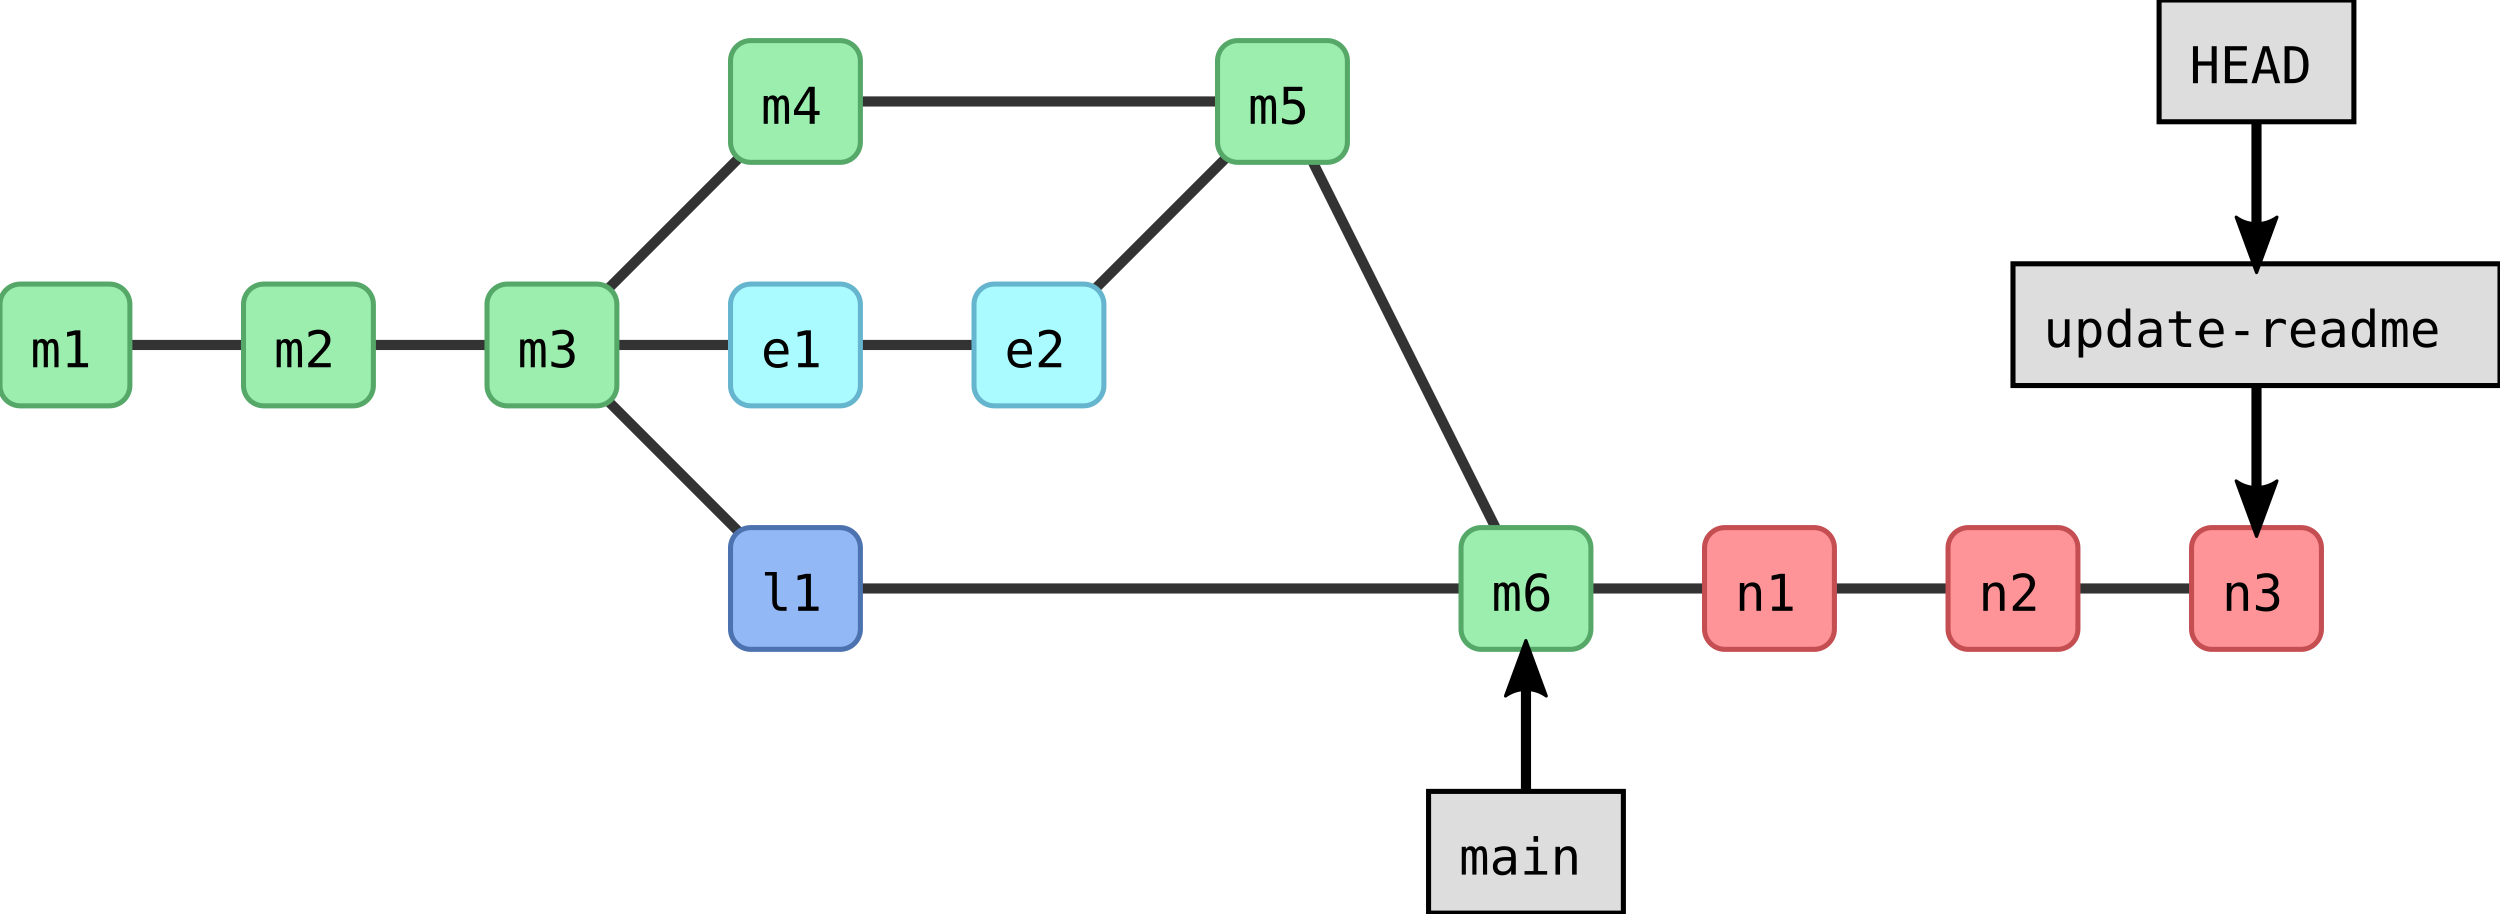
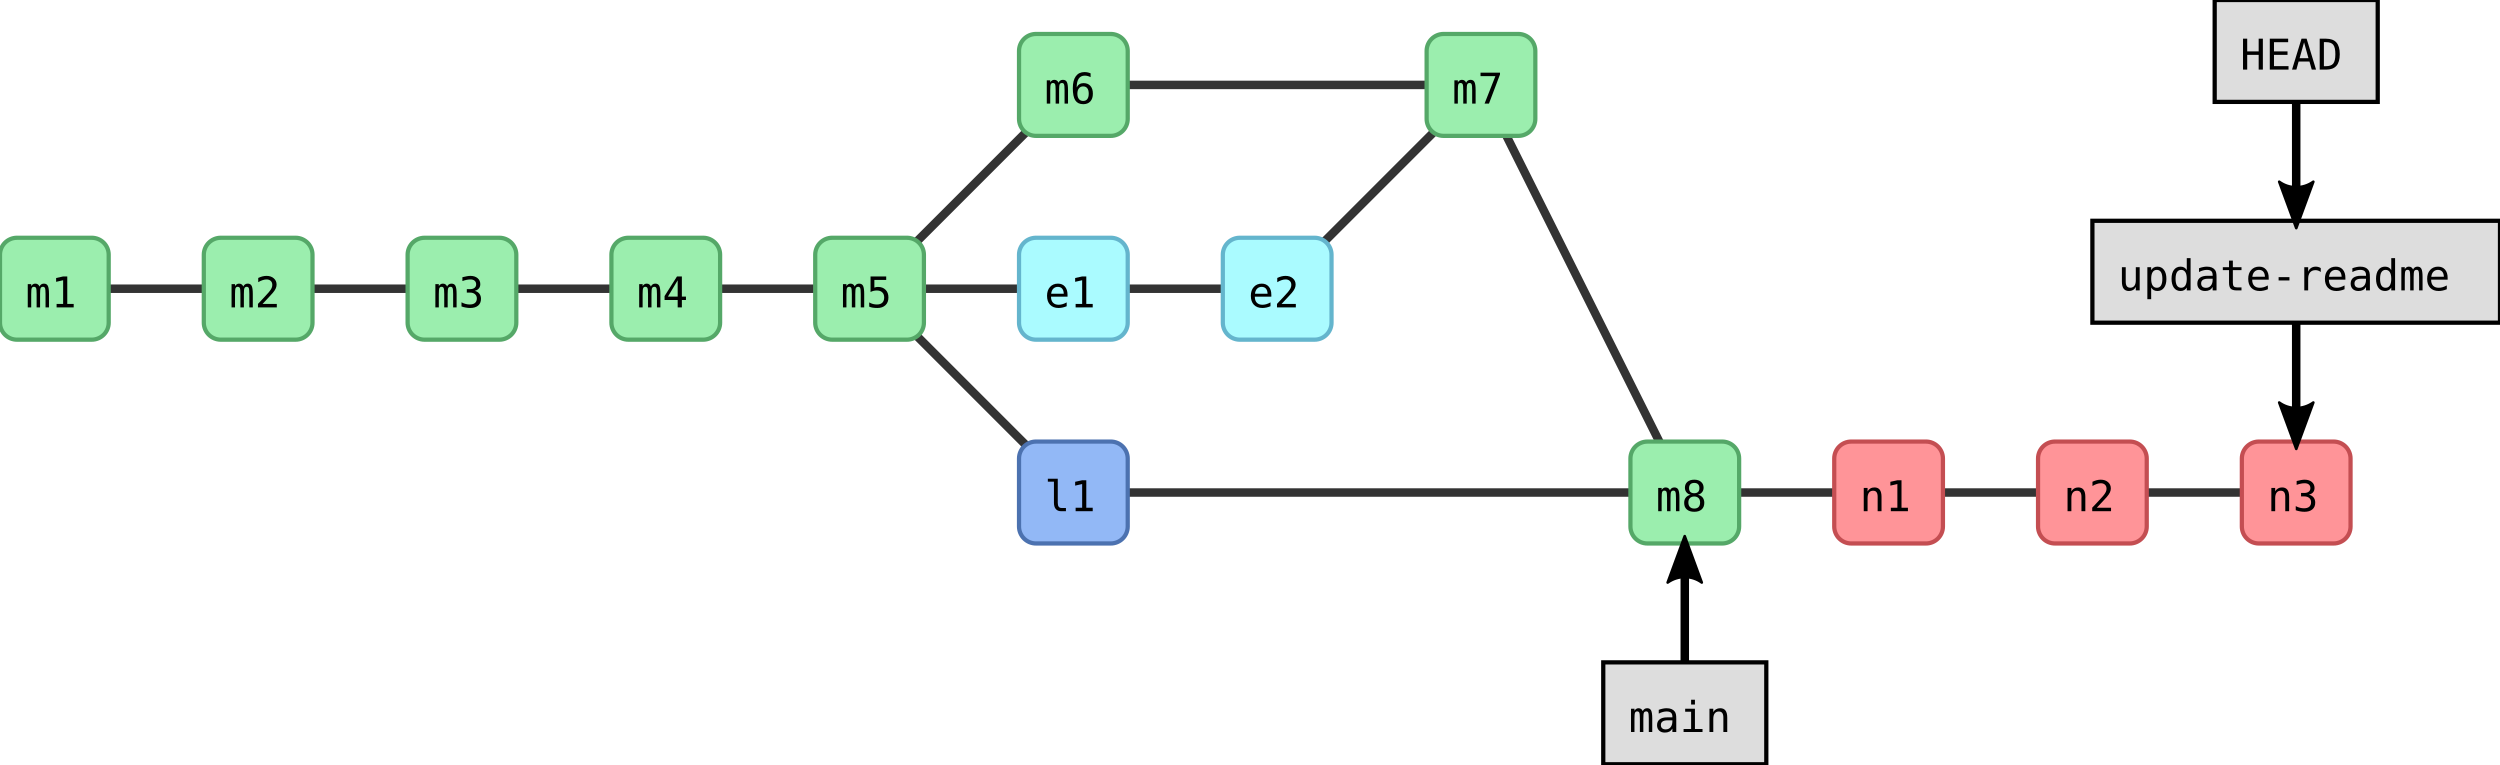
- <svg xmlns="http://www.w3.org/2000/svg" width="616.0" height="225.0" id="svg2" version="1.1">
+ <svg xmlns="http://www.w3.org/2000/svg" width="736.0" height="225.0" id="svg2" version="1.1">
  <defs id="defs4">
    <marker orient="auto" refY="0.0" refX="0.0" id="fullmarker" style="overflow:visible;">
      <path style="opacity:1.0;fill:#000000;stroke:#000000;fill-rule:evenodd;stroke-width:0.625;stroke-linejoin:round;" d="M 8.719,4.034 L -2.207,0.016 L 8.719,-4.002 C 6.973,-1.63 6.983,1.616 8.719,4.034 z " transform="scale(0.5) rotate(180) translate(0,0)" />
    </marker>
    <marker orient="auto" refY="0.0" refX="0.0" id="ghostmarker" style="overflow:visible;">
      <path style="opacity:0.2;fill:#000000;stroke:#000000;fill-rule:evenodd;stroke-width:0.625;stroke-linejoin:round;" d="M 8.719,4.034 L -2.207,0.016 L 8.719,-4.002 C 6.973,-1.63 6.983,1.616 8.719,4.034 z " transform="scale(0.5) rotate(180) translate(0,0)" />
    </marker>
  </defs>
  <g transform="translate(-0.0,70.0) rotate(0)" id="layer1">
+     <line x1="316.0" y1="15.0" x2="376.0" y2="15.0" style="stroke:#000000;                         stroke-width:2.5;                         stroke-opacity:0.8" />
+     <line x1="376.0" y1="15.0" x2="436.0" y2="-45.0" style="stroke:#000000;                         stroke-width:2.5;                         stroke-opacity:0.8" />
+     <line x1="436.0" y1="-45.0" x2="496.0" y2="75.0" style="stroke:#000000;                         stroke-width:2.5;                         stroke-opacity:0.8" />
+     <line x1="496.0" y1="75.0" x2="556.0" y2="75.0" style="stroke:#000000;                         stroke-width:2.5;                         stroke-opacity:0.8" />
+     <line x1="556.0" y1="75.0" x2="616.0" y2="75.0" style="stroke:#000000;                         stroke-width:2.5;                         stroke-opacity:0.8" />
+     <line x1="256.0" y1="15.0" x2="316.0" y2="75.0" style="stroke:#000000;                         stroke-width:2.5;                         stroke-opacity:0.8" />
    <line x1="256.0" y1="15.0" x2="316.0" y2="-45.0" style="stroke:#000000;                         stroke-width:2.5;                         stroke-opacity:0.8" />
-     <line x1="316.0" y1="-45.0" x2="376.0" y2="75.0" style="stroke:#000000;                         stroke-width:2.5;                         stroke-opacity:0.8" />
-     <line x1="496.0" y1="75.0" x2="556.0" y2="75.0" style="stroke:#000000;                         stroke-width:2.5;                         stroke-opacity:0.8" />
-     <line x1="136.0" y1="15.0" x2="196.0" y2="75.0" style="stroke:#000000;                         stroke-width:2.5;                         stroke-opacity:0.8" />
-     <line x1="136.0" y1="15.0" x2="196.0" y2="-45.0" style="stroke:#000000;                         stroke-width:2.5;                         stroke-opacity:0.8" />
+     <line x1="256.0" y1="15.0" x2="316.0" y2="15.0" style="stroke:#000000;                         stroke-width:2.5;                         stroke-opacity:0.8" />
+     <line x1="316.0" y1="75.0" x2="496.0" y2="75.0" style="stroke:#000000;                         stroke-width:2.5;                         stroke-opacity:0.8" />
+     <line x1="316.0" y1="-45.0" x2="436.0" y2="-45.0" style="stroke:#000000;                         stroke-width:2.5;                         stroke-opacity:0.8" />
+     <line x1="196.0" y1="15.0" x2="256.0" y2="15.0" style="stroke:#000000;                         stroke-width:2.5;                         stroke-opacity:0.8" />
+     <line x1="616.0" y1="75.0" x2="676.0" y2="75.0" style="stroke:#000000;                         stroke-width:2.5;                         stroke-opacity:0.8" />
+     <line x1="76.0" y1="15.0" x2="136.0" y2="15.0" style="stroke:#000000;                         stroke-width:2.5;                         stroke-opacity:0.8" />
    <line x1="136.0" y1="15.0" x2="196.0" y2="15.0" style="stroke:#000000;                         stroke-width:2.5;                         stroke-opacity:0.8" />
-     <line x1="196.0" y1="75.0" x2="376.0" y2="75.0" style="stroke:#000000;                         stroke-width:2.5;                         stroke-opacity:0.8" />
-     <line x1="196.0" y1="15.0" x2="256.0" y2="15.0" style="stroke:#000000;                         stroke-width:2.5;                         stroke-opacity:0.8" />
-     <line x1="436.0" y1="75.0" x2="496.0" y2="75.0" style="stroke:#000000;                         stroke-width:2.5;                         stroke-opacity:0.8" />
-     <line x1="196.0" y1="-45.0" x2="316.0" y2="-45.0" style="stroke:#000000;                         stroke-width:2.5;                         stroke-opacity:0.8" />
-     <line x1="76.0" y1="15.0" x2="136.0" y2="15.0" style="stroke:#000000;                         stroke-width:2.5;                         stroke-opacity:0.8" />
-     <line x1="376.0" y1="75.0" x2="436.0" y2="75.0" style="stroke:#000000;                         stroke-width:2.5;                         stroke-opacity:0.8" />
    <line x1="16.0" y1="15.0" x2="76.0" y2="15.0" style="stroke:#000000;                         stroke-width:2.5;                         stroke-opacity:0.8" />
-     <rect style="fill:#aafbff;                         stroke:#64B5CD;                         stroke-width:1.25;                         stroke-miterlimit:4;                         stroke-opacity:1.0;                         stroke-dasharray:none" width="32.0" height="30.0" x="240.0" y="0.0" ry="5.0" />
-     <text style="font-size:12.5px;                         font-style:normal;                         font-weight:normal;                         line-height:125%%;                         letter-spacing:0px;                         word-spacing:0px;                         fill:#000000;                         fill-opacity:1.0;                         stroke:none;                         font-family:DejaVu Sans Mono" x="247.5" y="20.5">e2</text>
+     <rect style="fill:#aafbff;                         stroke:#64B5CD;                         stroke-width:1.25;                         stroke-miterlimit:4;                         stroke-opacity:1.0;                         stroke-dasharray:none" width="32.0" height="30.0" x="300.0" y="0.0" ry="5.0" />
+     <text style="font-size:12.5px;                         font-style:normal;                         font-weight:normal;                         line-height:125%%;                         letter-spacing:0px;                         word-spacing:0px;                         fill:#000000;                         fill-opacity:1.0;                         stroke:none;                         font-family:DejaVu Sans Mono" x="307.5" y="20.5">e1</text>
+     <rect style="fill:#aafbff;                         stroke:#64B5CD;                         stroke-width:1.25;                         stroke-miterlimit:4;                         stroke-opacity:1.0;                         stroke-dasharray:none" width="32.0" height="30.0" x="360.0" y="0.0" ry="5.0" />
+     <text style="font-size:12.5px;                         font-style:normal;                         font-weight:normal;                         line-height:125%%;                         letter-spacing:0px;                         word-spacing:0px;                         fill:#000000;                         fill-opacity:1.0;                         stroke:none;                         font-family:DejaVu Sans Mono" x="367.5" y="20.5">e2</text>
+     <rect style="fill:#9beeae;                         stroke:#55A868;                         stroke-width:1.25;                         stroke-miterlimit:4;                         stroke-opacity:1.0;                         stroke-dasharray:none" width="32.0" height="30.0" x="420.0" y="-60.0" ry="5.0" />
+     <text style="font-size:12.5px;                         font-style:normal;                         font-weight:normal;                         line-height:125%%;                         letter-spacing:0px;                         word-spacing:0px;                         fill:#000000;                         fill-opacity:1.0;                         stroke:none;                         font-family:DejaVu Sans Mono" x="427.5" y="-39.5">m7</text>
+     <rect style="fill:#9beeae;                         stroke:#55A868;                         stroke-width:1.25;                         stroke-miterlimit:4;                         stroke-opacity:1.0;                         stroke-dasharray:none" width="32.0" height="30.0" x="480.0" y="60.0" ry="5.0" />
+     <text style="font-size:12.5px;                         font-style:normal;                         font-weight:normal;                         line-height:125%%;                         letter-spacing:0px;                         word-spacing:0px;                         fill:#000000;                         fill-opacity:1.0;                         stroke:none;                         font-family:DejaVu Sans Mono" x="487.5" y="80.5">m8</text>
+     <rect style="fill:#ff9498;                         stroke:#C44E52;                         stroke-width:1.25;                         stroke-miterlimit:4;                         stroke-opacity:1.0;                         stroke-dasharray:none" width="32.0" height="30.0" x="660.0" y="60.0" ry="5.0" />
+     <text style="font-size:12.5px;                         font-style:normal;                         font-weight:normal;                         line-height:125%%;                         letter-spacing:0px;                         word-spacing:0px;                         fill:#000000;                         fill-opacity:1.0;                         stroke:none;                         font-family:DejaVu Sans Mono" x="667.5" y="80.5">n3</text>
+     <rect style="fill:#ff9498;                         stroke:#C44E52;                         stroke-width:1.25;                         stroke-miterlimit:4;                         stroke-opacity:1.0;                         stroke-dasharray:none" width="32.0" height="30.0" x="540.0" y="60.0" ry="5.0" />
+     <text style="font-size:12.5px;                         font-style:normal;                         font-weight:normal;                         line-height:125%%;                         letter-spacing:0px;                         word-spacing:0px;                         fill:#000000;                         fill-opacity:1.0;                         stroke:none;                         font-family:DejaVu Sans Mono" x="547.5" y="80.5">n1</text>
+     <rect style="fill:#9beeae;                         stroke:#55A868;                         stroke-width:1.25;                         stroke-miterlimit:4;                         stroke-opacity:1.0;                         stroke-dasharray:none" width="32.0" height="30.0" x="240.0" y="0.0" ry="5.0" />
+     <text style="font-size:12.5px;                         font-style:normal;                         font-weight:normal;                         line-height:125%%;                         letter-spacing:0px;                         word-spacing:0px;                         fill:#000000;                         fill-opacity:1.0;                         stroke:none;                         font-family:DejaVu Sans Mono" x="247.5" y="20.5">m5</text>
+     <rect style="fill:#92b8f6;                         stroke:#4C72B0;                         stroke-width:1.25;                         stroke-miterlimit:4;                         stroke-opacity:1.0;                         stroke-dasharray:none" width="32.0" height="30.0" x="300.0" y="60.0" ry="5.0" />
+     <text style="font-size:12.5px;                         font-style:normal;                         font-weight:normal;                         line-height:125%%;                         letter-spacing:0px;                         word-spacing:0px;                         fill:#000000;                         fill-opacity:1.0;                         stroke:none;                         font-family:DejaVu Sans Mono" x="307.5" y="80.5">l1</text>
    <rect style="fill:#9beeae;                         stroke:#55A868;                         stroke-width:1.25;                         stroke-miterlimit:4;                         stroke-opacity:1.0;                         stroke-dasharray:none" width="32.0" height="30.0" x="300.0" y="-60.0" ry="5.0" />
-     <text style="font-size:12.5px;                         font-style:normal;                         font-weight:normal;                         line-height:125%%;                         letter-spacing:0px;                         word-spacing:0px;                         fill:#000000;                         fill-opacity:1.0;                         stroke:none;                         font-family:DejaVu Sans Mono" x="307.5" y="-39.5">m5</text>
-     <rect style="fill:#ff9498;                         stroke:#C44E52;                         stroke-width:1.25;                         stroke-miterlimit:4;                         stroke-opacity:1.0;                         stroke-dasharray:none" width="32.0" height="30.0" x="480.0" y="60.0" ry="5.0" />
-     <text style="font-size:12.5px;                         font-style:normal;                         font-weight:normal;                         line-height:125%%;                         letter-spacing:0px;                         word-spacing:0px;                         fill:#000000;                         fill-opacity:1.0;                         stroke:none;                         font-family:DejaVu Sans Mono" x="487.5" y="80.5">n2</text>
-     <rect style="fill:#ff9498;                         stroke:#C44E52;                         stroke-width:1.25;                         stroke-miterlimit:4;                         stroke-opacity:1.0;                         stroke-dasharray:none" width="32.0" height="30.0" x="540.0" y="60.0" ry="5.0" />
-     <text style="font-size:12.5px;                         font-style:normal;                         font-weight:normal;                         line-height:125%%;                         letter-spacing:0px;                         word-spacing:0px;                         fill:#000000;                         fill-opacity:1.0;                         stroke:none;                         font-family:DejaVu Sans Mono" x="547.5" y="80.5">n3</text>
+     <text style="font-size:12.5px;                         font-style:normal;                         font-weight:normal;                         line-height:125%%;                         letter-spacing:0px;                         word-spacing:0px;                         fill:#000000;                         fill-opacity:1.0;                         stroke:none;                         font-family:DejaVu Sans Mono" x="307.5" y="-39.5">m6</text>
+     <rect style="fill:#9beeae;                         stroke:#55A868;                         stroke-width:1.25;                         stroke-miterlimit:4;                         stroke-opacity:1.0;                         stroke-dasharray:none" width="32.0" height="30.0" x="180.0" y="0.0" ry="5.0" />
+     <text style="font-size:12.5px;                         font-style:normal;                         font-weight:normal;                         line-height:125%%;                         letter-spacing:0px;                         word-spacing:0px;                         fill:#000000;                         fill-opacity:1.0;                         stroke:none;                         font-family:DejaVu Sans Mono" x="187.5" y="20.5">m4</text>
+     <rect style="fill:#ff9498;                         stroke:#C44E52;                         stroke-width:1.25;                         stroke-miterlimit:4;                         stroke-opacity:1.0;                         stroke-dasharray:none" width="32.0" height="30.0" x="600.0" y="60.0" ry="5.0" />
+     <text style="font-size:12.5px;                         font-style:normal;                         font-weight:normal;                         line-height:125%%;                         letter-spacing:0px;                         word-spacing:0px;                         fill:#000000;                         fill-opacity:1.0;                         stroke:none;                         font-family:DejaVu Sans Mono" x="607.5" y="80.5">n2</text>
+     <rect style="fill:#9beeae;                         stroke:#55A868;                         stroke-width:1.25;                         stroke-miterlimit:4;                         stroke-opacity:1.0;                         stroke-dasharray:none" width="32.0" height="30.0" x="60.0" y="0.0" ry="5.0" />
+     <text style="font-size:12.5px;                         font-style:normal;                         font-weight:normal;                         line-height:125%%;                         letter-spacing:0px;                         word-spacing:0px;                         fill:#000000;                         fill-opacity:1.0;                         stroke:none;                         font-family:DejaVu Sans Mono" x="67.5" y="20.5">m2</text>
    <rect style="fill:#9beeae;                         stroke:#55A868;                         stroke-width:1.25;                         stroke-miterlimit:4;                         stroke-opacity:1.0;                         stroke-dasharray:none" width="32.0" height="30.0" x="120.0" y="0.0" ry="5.0" />
    <text style="font-size:12.5px;                         font-style:normal;                         font-weight:normal;                         line-height:125%%;                         letter-spacing:0px;                         word-spacing:0px;                         fill:#000000;                         fill-opacity:1.0;                         stroke:none;                         font-family:DejaVu Sans Mono" x="127.5" y="20.5">m3</text>
-     <rect style="fill:#92b8f6;                         stroke:#4C72B0;                         stroke-width:1.25;                         stroke-miterlimit:4;                         stroke-opacity:1.0;                         stroke-dasharray:none" width="32.0" height="30.0" x="180.0" y="60.0" ry="5.0" />
-     <text style="font-size:12.5px;                         font-style:normal;                         font-weight:normal;                         line-height:125%%;                         letter-spacing:0px;                         word-spacing:0px;                         fill:#000000;                         fill-opacity:1.0;                         stroke:none;                         font-family:DejaVu Sans Mono" x="187.5" y="80.5">l1</text>
-     <rect style="fill:#aafbff;                         stroke:#64B5CD;                         stroke-width:1.25;                         stroke-miterlimit:4;                         stroke-opacity:1.0;                         stroke-dasharray:none" width="32.0" height="30.0" x="180.0" y="0.0" ry="5.0" />
-     <text style="font-size:12.5px;                         font-style:normal;                         font-weight:normal;                         line-height:125%%;                         letter-spacing:0px;                         word-spacing:0px;                         fill:#000000;                         fill-opacity:1.0;                         stroke:none;                         font-family:DejaVu Sans Mono" x="187.5" y="20.5">e1</text>
-     <rect style="fill:#ff9498;                         stroke:#C44E52;                         stroke-width:1.25;                         stroke-miterlimit:4;                         stroke-opacity:1.0;                         stroke-dasharray:none" width="32.0" height="30.0" x="420.0" y="60.0" ry="5.0" />
-     <text style="font-size:12.5px;                         font-style:normal;                         font-weight:normal;                         line-height:125%%;                         letter-spacing:0px;                         word-spacing:0px;                         fill:#000000;                         fill-opacity:1.0;                         stroke:none;                         font-family:DejaVu Sans Mono" x="427.5" y="80.5">n1</text>
-     <rect style="fill:#9beeae;                         stroke:#55A868;                         stroke-width:1.25;                         stroke-miterlimit:4;                         stroke-opacity:1.0;                         stroke-dasharray:none" width="32.0" height="30.0" x="180.0" y="-60.0" ry="5.0" />
-     <text style="font-size:12.5px;                         font-style:normal;                         font-weight:normal;                         line-height:125%%;                         letter-spacing:0px;                         word-spacing:0px;                         fill:#000000;                         fill-opacity:1.0;                         stroke:none;                         font-family:DejaVu Sans Mono" x="187.5" y="-39.5">m4</text>
-     <rect style="fill:#9beeae;                         stroke:#55A868;                         stroke-width:1.25;                         stroke-miterlimit:4;                         stroke-opacity:1.0;                         stroke-dasharray:none" width="32.0" height="30.0" x="60.0" y="0.0" ry="5.0" />
-     <text style="font-size:12.5px;                         font-style:normal;                         font-weight:normal;                         line-height:125%%;                         letter-spacing:0px;                         word-spacing:0px;                         fill:#000000;                         fill-opacity:1.0;                         stroke:none;                         font-family:DejaVu Sans Mono" x="67.5" y="20.5">m2</text>
-     <rect style="fill:#9beeae;                         stroke:#55A868;                         stroke-width:1.25;                         stroke-miterlimit:4;                         stroke-opacity:1.0;                         stroke-dasharray:none" width="32.0" height="30.0" x="360.0" y="60.0" ry="5.0" />
-     <text style="font-size:12.5px;                         font-style:normal;                         font-weight:normal;                         line-height:125%%;                         letter-spacing:0px;                         word-spacing:0px;                         fill:#000000;                         fill-opacity:1.0;                         stroke:none;                         font-family:DejaVu Sans Mono" x="367.5" y="80.5">m6</text>
    <rect style="fill:#9beeae;                         stroke:#55A868;                         stroke-width:1.25;                         stroke-miterlimit:4;                         stroke-opacity:1.0;                         stroke-dasharray:none" width="32.0" height="30.0" x="0.0" y="0.0" ry="5.0" />
    <text style="font-size:12.5px;                         font-style:normal;                         font-weight:normal;                         line-height:125%%;                         letter-spacing:0px;                         word-spacing:0px;                         fill:#000000;                         fill-opacity:1.0;                         stroke:none;                         font-family:DejaVu Sans Mono" x="7.5" y="20.5">m1</text>
-     <path style="fill:none;                  stroke:#000000;                  stroke-width:2.5;                  stroke-linecap:butt;                  stroke-linejoin:miter;                  stroke-opacity:1.0;                  marker-end:url(#fullmarker);                  stroke-miterlimit:4;                  stroke-dasharray:none" d="M 556.0,10.0 556.0,59.4" />
-     <rect style="fill:#dddddd;                         stroke:#000000;                         stroke-width:1.25;                         stroke-miterlimit:4;                         stroke-opacity:1.0;                         stroke-dasharray:none" width="120.0" height="30.0" x="496.0" y="-5.0" ry="0.0" />
-     <text style="font-size:12.5px;                         font-style:normal;                         font-weight:normal;                         line-height:125%%;                         letter-spacing:0px;                         word-spacing:0px;                         fill:#000000;                         fill-opacity:1.0;                         stroke:none;                         font-family:DejaVu Sans Mono" x="503.5" y="15.5">update-readme</text>
-     <path style="fill:none;                  stroke:#000000;                  stroke-width:2.5;                  stroke-linecap:butt;                  stroke-linejoin:miter;                  stroke-opacity:1.0;                  marker-end:url(#fullmarker);                  stroke-miterlimit:4;                  stroke-dasharray:none" d="M 556.0,-55.0 556.0,-5.6" />
-     <rect style="fill:#dddddd;                         stroke:#000000;                         stroke-width:1.25;                         stroke-miterlimit:4;                         stroke-opacity:1.0;                         stroke-dasharray:none" width="48.0" height="30.0" x="532.0" y="-70.0" ry="0.0" />
-     <text style="font-size:12.5px;                         font-style:normal;                         font-weight:normal;                         line-height:125%%;                         letter-spacing:0px;                         word-spacing:0px;                         fill:#000000;                         fill-opacity:1.0;                         stroke:none;                         font-family:DejaVu Sans Mono" x="539.5" y="-49.5">HEAD</text>
-     <path style="fill:none;                  stroke:#000000;                  stroke-width:2.5;                  stroke-linecap:butt;                  stroke-linejoin:miter;                  stroke-opacity:1.0;                  marker-end:url(#fullmarker);                  stroke-miterlimit:4;                  stroke-dasharray:none" d="M 376.0,140.0 376.0,90.6" />
-     <rect style="fill:#dddddd;                         stroke:#000000;                         stroke-width:1.25;                         stroke-miterlimit:4;                         stroke-opacity:1.0;                         stroke-dasharray:none" width="48.0" height="30.0" x="352.0" y="125.0" ry="0.0" />
-     <text style="font-size:12.5px;                         font-style:normal;                         font-weight:normal;                         line-height:125%%;                         letter-spacing:0px;                         word-spacing:0px;                         fill:#000000;                         fill-opacity:1.0;                         stroke:none;                         font-family:DejaVu Sans Mono" x="359.5" y="145.5">main</text>
+     <path style="fill:none;                  stroke:#000000;                  stroke-width:2.5;                  stroke-linecap:butt;                  stroke-linejoin:miter;                  stroke-opacity:1.0;                  marker-end:url(#fullmarker);                  stroke-miterlimit:4;                  stroke-dasharray:none" d="M 676.0,10.0 676.0,59.4" />
+     <rect style="fill:#dddddd;                         stroke:#000000;                         stroke-width:1.25;                         stroke-miterlimit:4;                         stroke-opacity:1.0;                         stroke-dasharray:none" width="120.0" height="30.0" x="616.0" y="-5.0" ry="0.0" />
+     <text style="font-size:12.5px;                         font-style:normal;                         font-weight:normal;                         line-height:125%%;                         letter-spacing:0px;                         word-spacing:0px;                         fill:#000000;                         fill-opacity:1.0;                         stroke:none;                         font-family:DejaVu Sans Mono" x="623.5" y="15.5">update-readme</text>
+     <path style="fill:none;                  stroke:#000000;                  stroke-width:2.5;                  stroke-linecap:butt;                  stroke-linejoin:miter;                  stroke-opacity:1.0;                  marker-end:url(#fullmarker);                  stroke-miterlimit:4;                  stroke-dasharray:none" d="M 676.0,-55.0 676.0,-5.6" />
+     <rect style="fill:#dddddd;                         stroke:#000000;                         stroke-width:1.25;                         stroke-miterlimit:4;                         stroke-opacity:1.0;                         stroke-dasharray:none" width="48.0" height="30.0" x="652.0" y="-70.0" ry="0.0" />
+     <text style="font-size:12.5px;                         font-style:normal;                         font-weight:normal;                         line-height:125%%;                         letter-spacing:0px;                         word-spacing:0px;                         fill:#000000;                         fill-opacity:1.0;                         stroke:none;                         font-family:DejaVu Sans Mono" x="659.5" y="-49.5">HEAD</text>
+     <path style="fill:none;                  stroke:#000000;                  stroke-width:2.5;                  stroke-linecap:butt;                  stroke-linejoin:miter;                  stroke-opacity:1.0;                  marker-end:url(#fullmarker);                  stroke-miterlimit:4;                  stroke-dasharray:none" d="M 496.0,140.0 496.0,90.6" />
+     <rect style="fill:#dddddd;                         stroke:#000000;                         stroke-width:1.25;                         stroke-miterlimit:4;                         stroke-opacity:1.0;                         stroke-dasharray:none" width="48.0" height="30.0" x="472.0" y="125.0" ry="0.0" />
+     <text style="font-size:12.5px;                         font-style:normal;                         font-weight:normal;                         line-height:125%%;                         letter-spacing:0px;                         word-spacing:0px;                         fill:#000000;                         fill-opacity:1.0;                         stroke:none;                         font-family:DejaVu Sans Mono" x="479.5" y="145.5">main</text>
  </g>
</svg>
